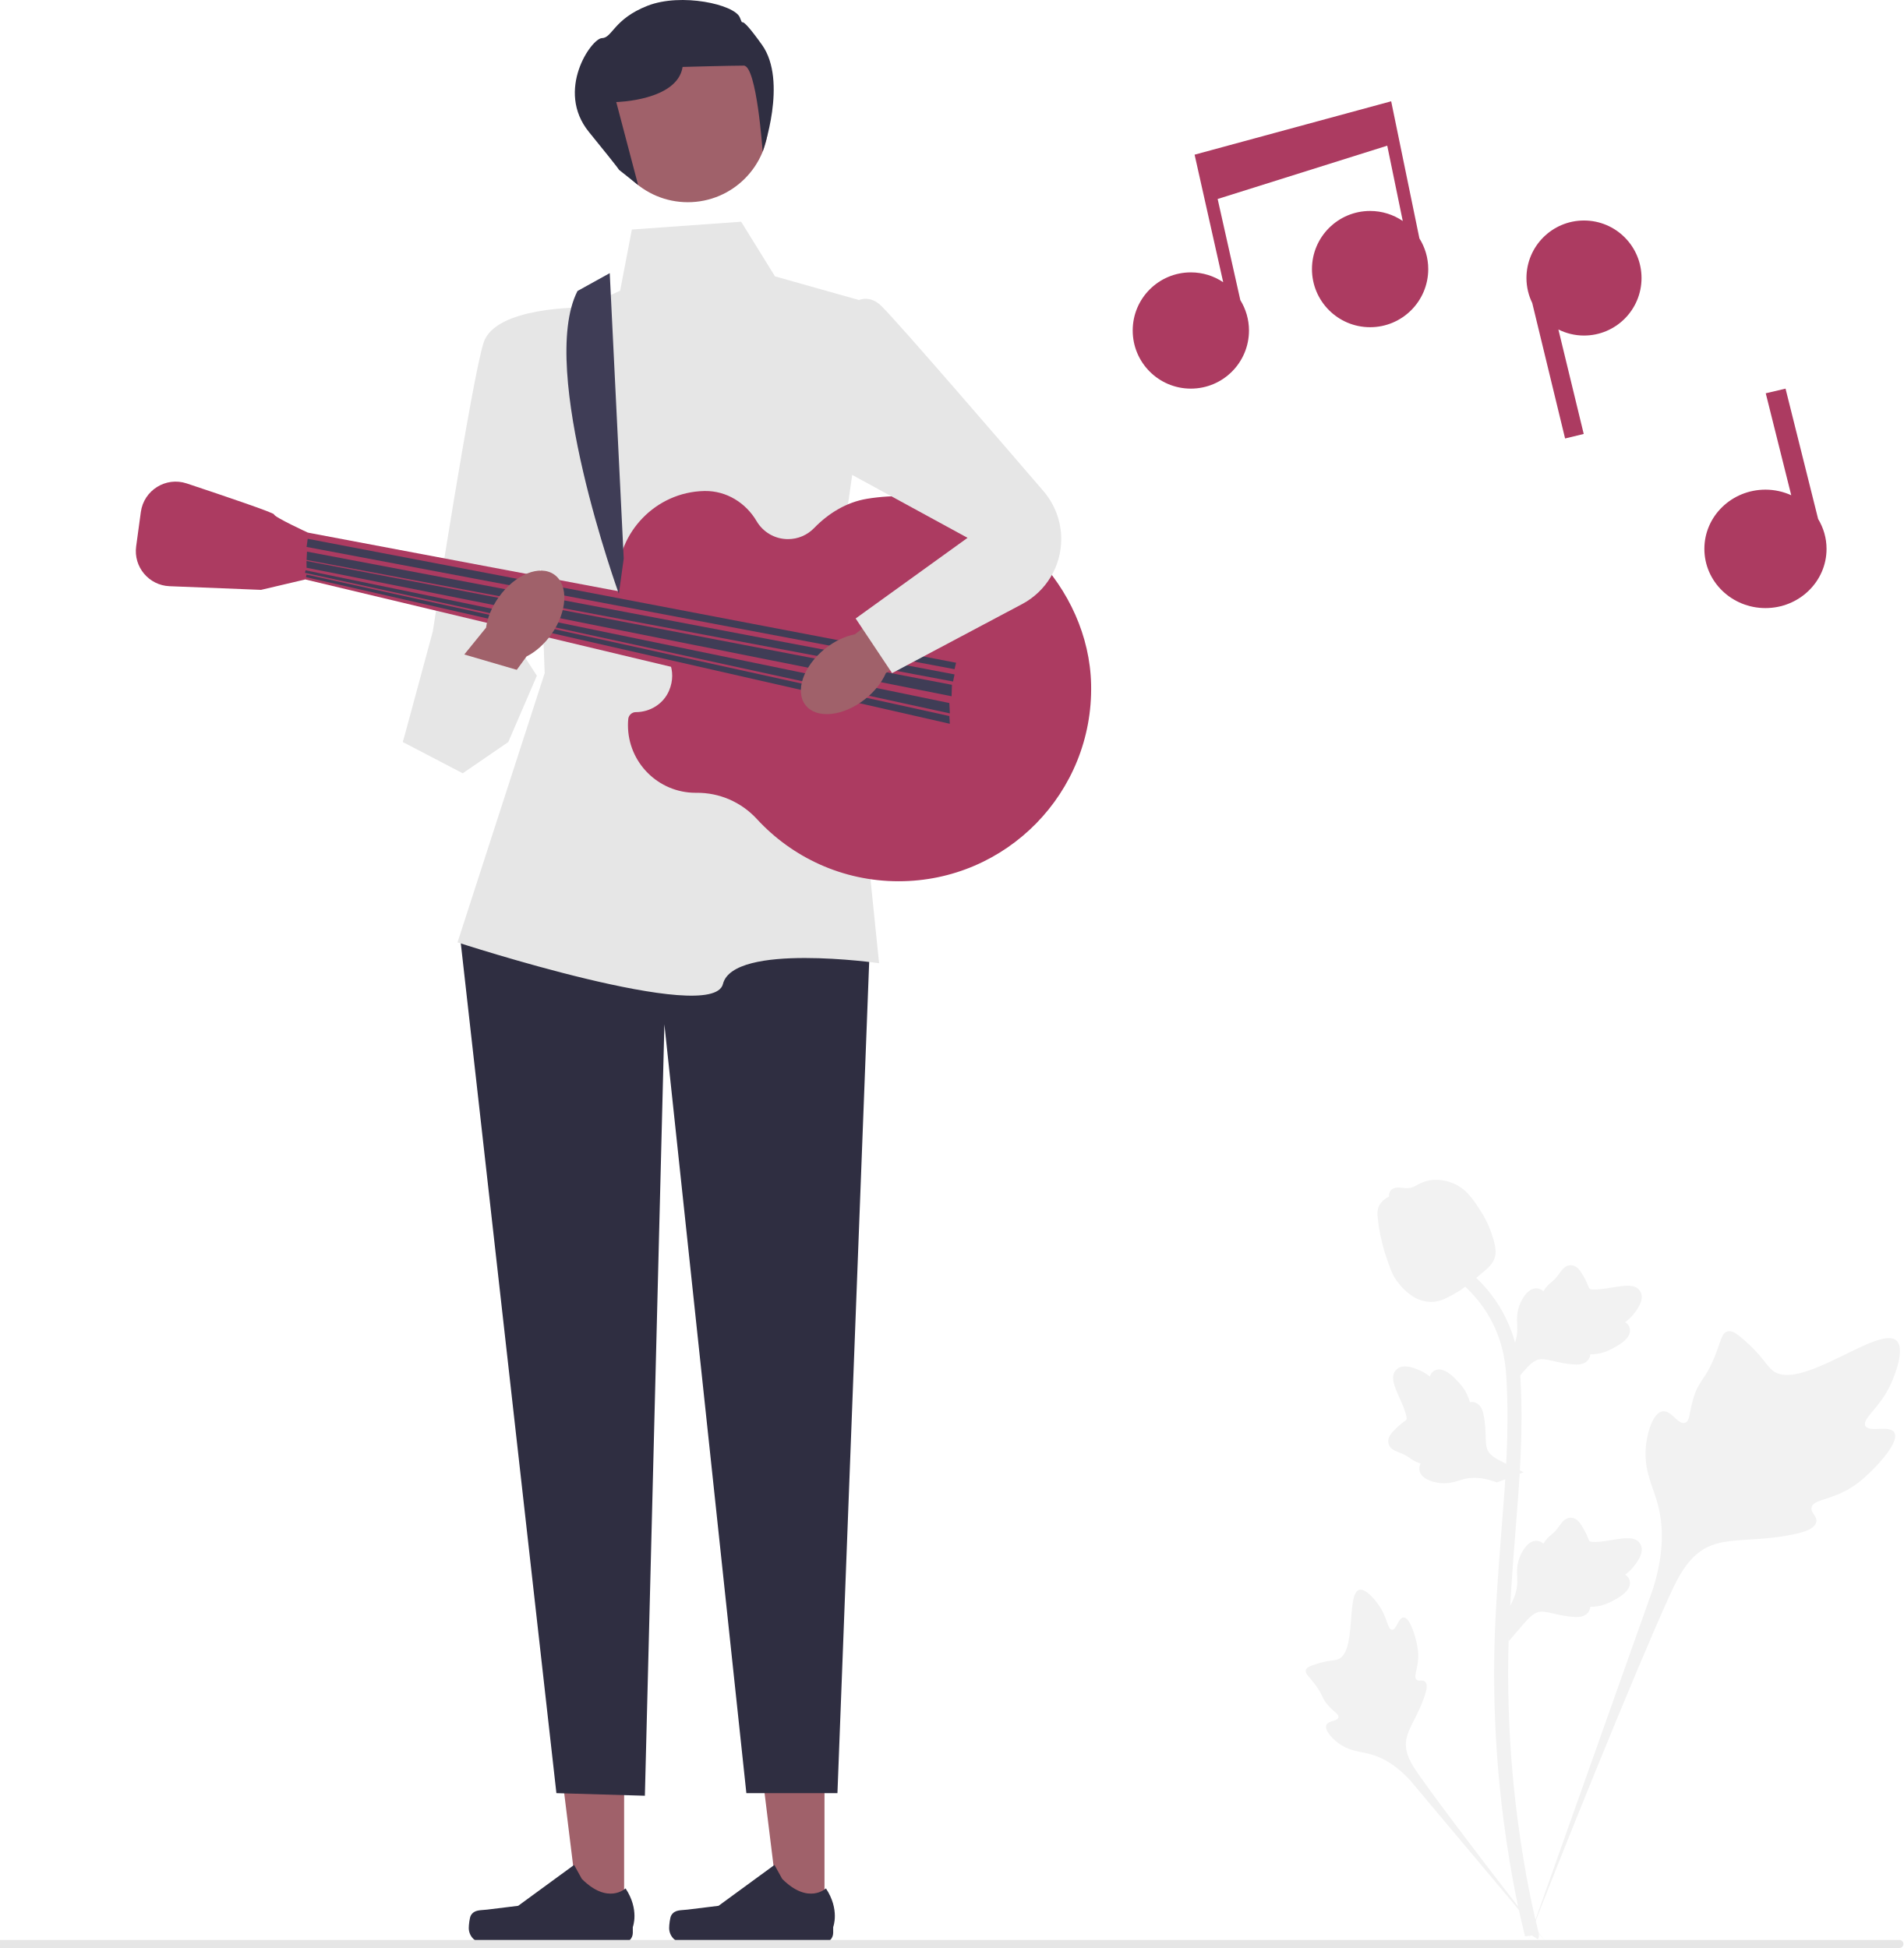
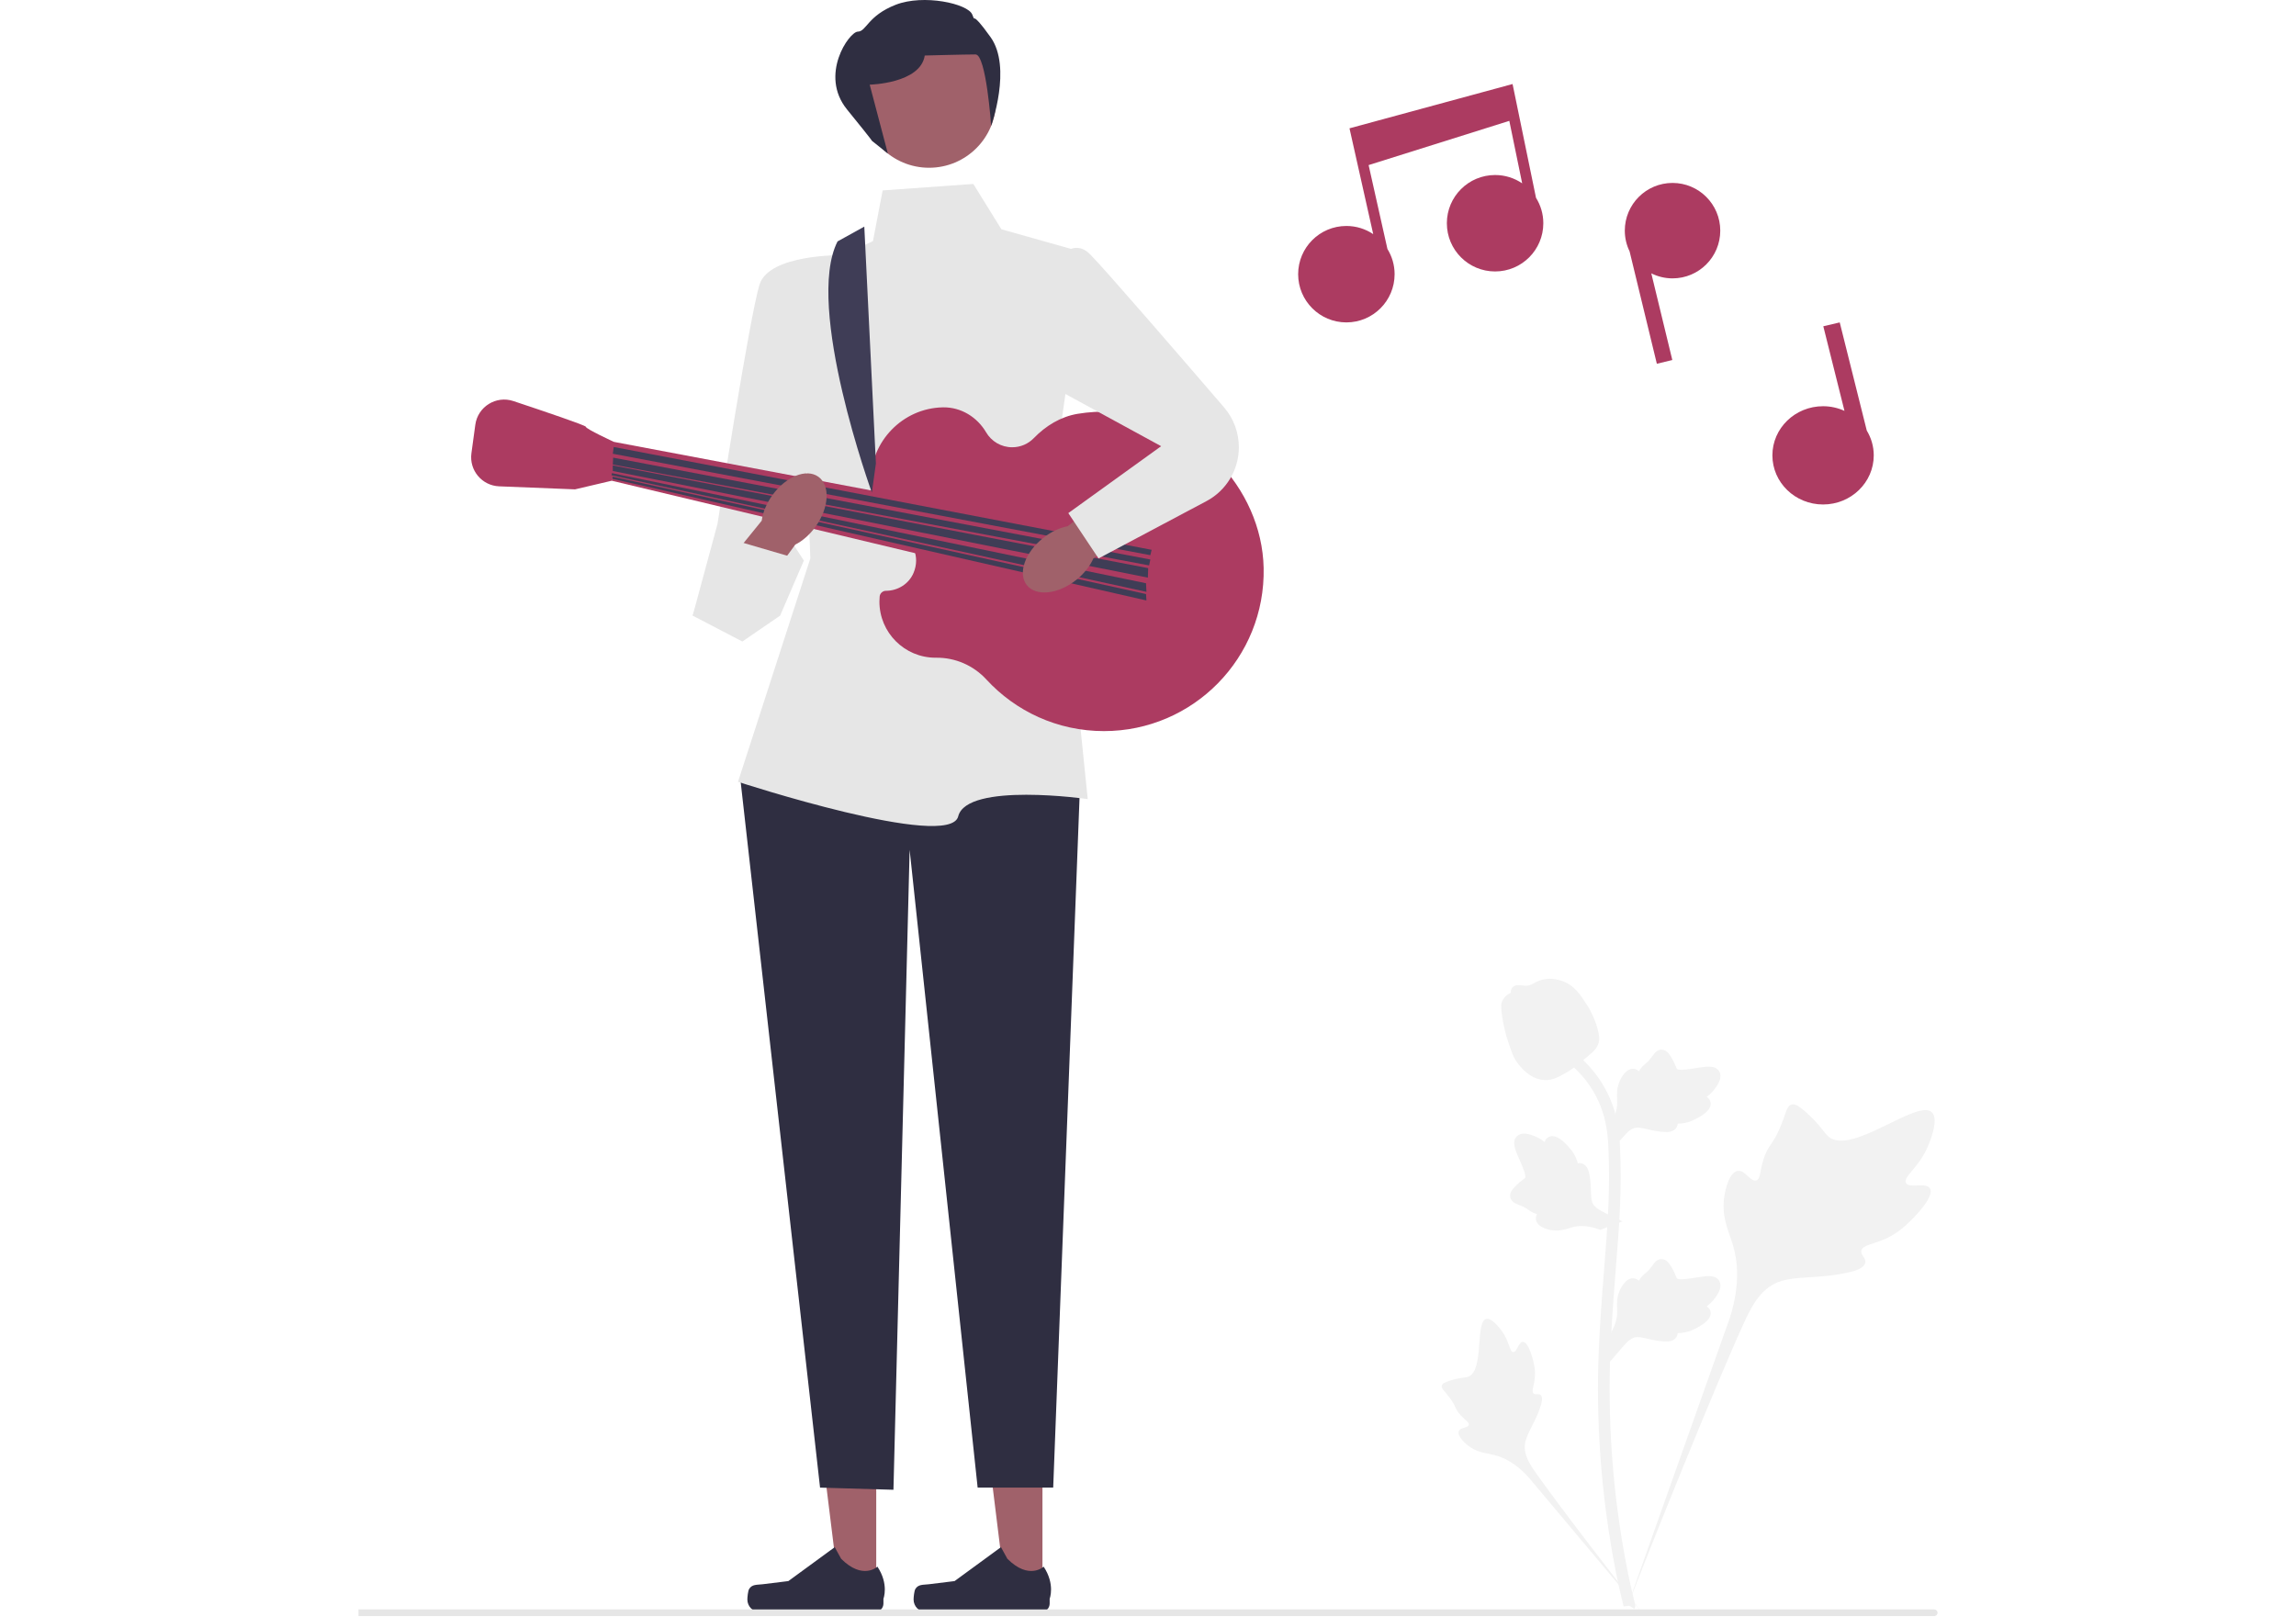
- <svg xmlns="http://www.w3.org/2000/svg" width="397.725" height="407.127" viewBox="0 0 397.725 407.127">
+ <svg xmlns="http://www.w3.org/2000/svg" width="397.725" height="280" viewBox="0 0 397.725 407.127">
  <g>
    <polygon points="172.279 400.518 162.935 400.517 158.49 364.473 172.281 364.474 172.279 400.518" fill="#a0616a" />
    <path d="M140.264,400.306h0c-.291,.49-.444,2.072-.444,2.641h0c0,1.752,1.42,3.172,3.172,3.172h28.939c1.195,0,2.164-.969,2.164-2.164v-1.205s1.432-3.621-1.516-8.084c0,0-3.663,3.495-9.137-1.979l-1.614-2.924-11.684,8.545-6.476,.797c-1.417,.174-2.673-.027-3.402,1.2h-0Z" fill="#2f2e41" />
  </g>
  <g>
    <polygon points="130.411 400.518 121.067 400.517 116.621 364.473 130.413 364.474 130.411 400.518" fill="#a0616a" />
    <path d="M98.396,400.306h0c-.291,.49-.444,2.072-.444,2.641h0c0,1.752,1.42,3.172,3.172,3.172h28.939c1.195,0,2.164-.969,2.164-2.164v-1.205s1.432-3.621-1.516-8.084c0,0-3.663,3.495-9.137-1.979l-1.614-2.924-11.684,8.545-6.476,.797c-1.417,.174-2.673-.027-3.402,1.2h-0Z" fill="#2f2e41" />
  </g>
  <polygon points="173.082 174.391 181.782 196.685 174.985 374.761 155.954 374.761 138.826 214.085 134.748 375.305 116.261 374.761 96.142 195.869 109.464 179.829 173.082 174.391" fill="#2f2e41" />
  <path d="M132.029,47.971l22.837-1.631,7.069,11.419,21.206,5.981-7.884,55.19,8.428,82.377s-30.45-4.35-32.625,4.35-55.462-8.7-55.462-8.7l18.215-56.278-1.631-44.043-4.894-25.556,22.294-10.331,2.447-12.778Z" fill="#e6e6e6" />
  <path d="M121.698,64.283s-18.198-.272-20.654,7.341-10.612,60.356-10.612,60.356l-6.253,23.109,28.003-13.865-5.981-9.229,19.575-37.533-4.078-30.178Z" fill="#e6e6e6" />
  <path d="M132.831,148.835c3.009,.003,5.806-1.731,6.976-4.503,.885-2.097,.801-4.108,.139-5.833,.213-.088,.424-.18,.642-.258-.32-.13-.632-.277-.943-.423-1.084-2.16-3.162-3.728-5.637-4.109-3.066-3.284-4.95-7.685-4.97-12.528-.041-9.981,8.056-18.319,18.035-18.558,.079-.002,.157-.003,.235-.004,4.468-.051,8.522,2.448,10.786,6.301,1.321,2.248,3.762,3.757,6.559,3.757,2.141,0,4.073-.885,5.453-2.309,3.008-3.102,6.775-5.411,11.038-6.119,2.799-.465,5.697-.64,8.661-.493,20.293,1.009,37.751,18.994,38.185,39.307,.483,22.624-17.713,41.116-40.228,41.116-11.715,0-22.256-5.01-29.607-13.002-3.264-3.548-7.837-5.536-12.658-5.486-.049,.001-.098,.001-.147,.001-7.808,0-14.137-6.33-14.137-14.137,0-.433,.021-.861,.062-1.283,.075-.79,.763-1.437,1.556-1.436h0Z" fill="#ac3b61" />
  <g>
    <path d="M395.817,299.392c-.988-1.665-5.261,.118-6.046-1.394-.783-1.506,3.187-3.801,5.455-9.043,.409-.945,2.987-6.902,1.078-8.741-3.617-3.484-20.168,10.894-25.96,6.189-1.271-1.033-2.159-3.094-6.006-6.441-1.53-1.331-2.456-1.933-3.352-1.709-1.271,.317-1.372,2.018-2.734,5.363-2.044,5.015-3.253,4.713-4.443,8.714-.884,2.971-.682,4.698-1.722,5.034-1.472,.476-2.827-2.675-4.692-2.393-1.904,.288-3.054,3.956-3.418,6.703-.682,5.154,1.211,8.556,2.26,12.132,1.14,3.887,1.817,9.797-.816,18.165l-26.061,73.426c5.753-15.067,22.412-56.369,29.412-71.717,2.021-4.431,4.252-8.925,8.833-10.699,4.411-1.708,10.468-.688,18.191-2.549,.902-.217,3.405-.854,3.72-2.326,.26-1.217-1.212-1.896-.986-3.036,.303-1.529,3.199-1.548,6.756-3.312,2.509-1.244,4.072-2.723,5.416-3.995,.405-.384,6.428-6.155,5.114-8.372Z" fill="#f2f2f2" />
    <path d="M293.286,338.047c-1.102,.004-1.46,2.616-2.429,2.565-.965-.05-.946-2.661-2.864-5.287-.346-.474-2.526-3.457-3.979-3.051-2.754,.77-.472,13.042-4.453,14.527-.874,.326-2.142,.167-4.894,1.09-1.095,.367-1.657,.648-1.806,1.152-.211,.715,.595,1.256,1.843,2.889,1.872,2.45,1.375,2.956,2.995,4.695,1.203,1.291,2.109,1.69,1.974,2.298-.191,.86-2.128,.616-2.528,1.613-.408,1.017,1.061,2.641,2.304,3.612,2.333,1.822,4.548,1.874,6.607,2.391,2.237,.562,5.333,1.935,8.68,5.642l28.519,33.977c-5.735-7.171-21.2-27.264-26.713-35.129-1.592-2.27-3.154-4.662-2.702-7.422,.435-2.658,2.683-5.337,3.998-9.664,.154-.505,.563-1.918-.068-2.497-.522-.479-1.28,.048-1.775-.392-.663-.59,.163-2.016,.324-4.272,.113-1.59-.162-2.784-.398-3.811-.071-.31-1.166-4.931-2.634-4.925Z" fill="#f2f2f2" />
    <path d="M315.278,342.984l-.664-5.929,.303-.449c1.404-2.078,2.12-4.108,2.129-6.035,.001-.306-.013-.613-.027-.925-.057-1.237-.129-2.774,.673-4.566,.449-.999,1.712-3.312,3.61-3.026,.511,.072,.897,.306,1.191,.581,.043-.069,.087-.137,.135-.212,.591-.902,1.059-1.288,1.51-1.66,.346-.286,.704-.581,1.265-1.28,.246-.306,.438-.575,.6-.802,.491-.684,1.132-1.5,2.263-1.486,1.208,.057,1.841,1.056,2.26,1.718,.749,1.179,1.088,2.03,1.313,2.594,.082,.206,.175,.438,.222,.51,.389,.573,3.554,.037,4.747-.157,2.678-.447,4.996-.833,5.95,.856,.684,1.208,.176,2.806-1.556,4.875-.54,.644-1.114,1.134-1.623,1.517,.422,.252,.8,.638,.953,1.245h0c.361,1.437-.875,2.877-3.67,4.286-.694,.352-1.629,.822-2.939,1.048-.617,.106-1.172,.132-1.648,.146-.01,.275-.074,.573-.242,.879-.491,.902-1.513,1.331-3.053,1.228-1.695-.089-3.09-.412-4.321-.696-1.075-.246-2.001-.455-2.728-.407-1.348,.109-2.388,1.188-3.607,2.588l-3.045,3.559Z" fill="#f2f2f2" />
    <path d="M318.359,307.683l-5.567,2.146-.512-.18c-2.367-.831-4.512-1.009-6.377-.528-.297,.076-.589,.168-.888,.261-1.182,.369-2.651,.828-4.588,.507-1.08-.181-3.638-.816-3.843-2.724-.06-.512,.069-.946,.26-1.299-.077-.024-.155-.05-.239-.076-1.022-.343-1.515-.698-1.989-1.04-.365-.262-.741-.534-1.559-.899-.359-.16-.668-.278-.928-.377-.786-.301-1.738-.715-2.011-1.812-.251-1.183,.555-2.049,1.088-2.622,.951-1.023,1.687-1.567,2.176-1.928,.179-.131,.379-.28,.437-.344,.455-.522-.866-3.447-1.356-4.551-1.111-2.477-2.073-4.621-.681-5.973,.995-.968,2.669-.882,5.111,.268,.76,.359,1.379,.79,1.879,1.185,.137-.472,.415-.936,.963-1.238h0c1.299-.713,3.005,.116,5.076,2.463,.517,.582,1.208,1.367,1.759,2.577,.259,.57,.425,1.101,.559,1.557,.268-.06,.573-.073,.912,.011,.997,.246,1.671,1.126,1.962,2.642,.344,1.662,.385,3.094,.423,4.357,.035,1.102,.067,2.051,.299,2.742,.447,1.277,1.755,2.008,3.418,2.833l4.214,2.042Z" fill="#f2f2f2" />
    <path d="M315.278,290.216l-.664-5.929,.303-.449c1.404-2.078,2.12-4.108,2.129-6.035,.001-.306-.013-.613-.027-.925-.057-1.237-.129-2.774,.673-4.566,.449-.999,1.712-3.312,3.61-3.026,.511,.072,.897,.306,1.191,.581,.043-.069,.087-.137,.135-.212,.591-.902,1.059-1.288,1.51-1.66,.346-.286,.704-.581,1.265-1.28,.246-.306,.438-.575,.6-.802,.491-.684,1.132-1.5,2.263-1.486,1.208,.057,1.841,1.056,2.26,1.718,.749,1.179,1.088,2.03,1.313,2.594,.082,.206,.175,.438,.222,.51,.389,.573,3.554,.037,4.747-.157,2.678-.447,4.996-.833,5.95,.856,.684,1.208,.176,2.806-1.556,4.875-.54,.644-1.114,1.134-1.623,1.517,.422,.252,.8,.638,.953,1.245h0c.361,1.437-.875,2.877-3.67,4.286-.694,.352-1.629,.822-2.939,1.048-.617,.106-1.172,.132-1.648,.146-.01,.275-.074,.573-.242,.879-.491,.902-1.513,1.331-3.053,1.228-1.695-.089-3.09-.412-4.321-.696-1.075-.246-2.001-.455-2.728-.407-1.348,.109-2.388,1.188-3.607,2.588l-3.045,3.559Z" fill="#f2f2f2" />
    <path d="M321.345,405.302l-1.242-.779-.301-1.434,.301,1.434-1.449,.166c-.023-.135-.102-.444-.22-.928-.648-2.651-2.625-10.718-4.274-23.424-1.151-8.869-1.802-17.987-1.937-27.105-.135-9.132,.298-16.046,.644-21.603,.262-4.191,.58-8.182,.892-12.07,.83-10.386,1.613-20.197,1.031-31.059-.129-2.425-.399-7.472-3.348-12.843-1.711-3.115-4.067-5.88-7.004-8.216l1.826-2.296c3.242,2.582,5.849,5.646,7.748,9.104,3.269,5.955,3.564,11.454,3.706,14.097,.593,11.053-.199,20.959-1.038,31.445-.309,3.873-.627,7.847-.887,12.021-.344,5.505-.772,12.359-.638,21.374,.132,9.009,.776,18.016,1.911,26.773,1.629,12.545,3.577,20.492,4.217,23.103,.341,1.394,.412,1.686,.063,2.239Z" fill="#f2f2f2" />
    <path d="M299.06,272.1c-.12,0-.242-.003-.365-.011-2.496-.135-4.808-1.629-6.872-4.44-.968-1.323-1.463-2.831-2.451-5.84-.153-.464-.897-2.817-1.35-6.055-.296-2.116-.259-3,.16-3.782,.465-.87,1.218-1.477,2.066-1.887-.037-.281-.007-.57,.115-.865,.5-1.222,1.828-1.062,2.546-.985,.364,.046,.817,.106,1.307,.08,.77-.037,1.184-.266,1.811-.61,.6-.329,1.346-.739,2.452-.965,2.181-.455,4.009,.163,4.612,.366,3.171,1.056,4.734,3.521,6.543,6.376,.361,.573,1.599,2.657,2.416,5.514,.59,2.061,.507,2.977,.329,3.659-.361,1.4-1.212,2.202-3.375,3.971-2.259,1.852-3.392,2.78-4.366,3.344-2.266,1.308-3.689,2.13-5.578,2.13Z" fill="#f2f2f2" />
  </g>
  <polygon points="199.725 136.873 64.333 111.317 63.789 121.104 198.094 153.185 199.725 136.873" fill="#ac3b61" />
  <path d="M65.964,112.948l-1.631-1.631s-7.069-3.262-7.069-3.806c0-.34-10.438-3.876-18.247-6.474-4.361-1.451-8.967,1.42-9.588,5.974l-.979,7.177c-.585,4.291,2.653,8.154,6.98,8.327l19.116,.765,9.244-2.175,2.175-8.156Z" fill="#ac3b61" />
  <polygon points="199.453 139.863 199.776 138.509 64.297 112.608 64.061 114.307 199.453 139.863" fill="#3f3d56" />
  <polygon points="199.143 142.436 199.453 140.951 64.15 115.289 64.061 117.026 199.143 142.436" fill="#3f3d56" />
  <polygon points="198.833 145.518 198.91 143.126 64.044 117.241 64.061 118.657 198.833 145.518" fill="#3f3d56" />
  <polygon points="198.471 149.098 198.366 146.932 63.847 119.193 63.731 119.724 198.471 149.098" fill="#3f3d56" />
  <polygon points="198.469 151.269 198.366 149.651 64.049 120.09 63.929 120.62 198.469 151.269" fill="#3f3d56" />
  <path d="M120.67,60.816l6.737-3.73,2.922,59.668-1.019,7.341s-17.008-46.899-8.64-63.279Z" fill="#3f3d56" />
  <circle cx="143.72" cy="25.405" r="16.856" fill="#a0616a" />
  <path d="M129.31,35.465l4.03,3.217-4.573-17.354s12.778-.272,13.865-7.341c0,0,10.059-.272,12.778-.272s3.945,17.989,3.945,17.989c0,0,5.298-14.727-.139-22.339s-3.534-2.991-4.622-5.709-12.234-5.219-19.303-2.447c-7.069,2.772-7.341,6.724-9.516,6.76s-9.787,10.911-2.719,19.611,6.253,7.884,6.253,7.884Z" fill="#2f2e41" />
  <path d="M180.807,146.078c1.998-1.594,3.47-3.507,4.3-5.398l19.992-13.984-6.933-9.318-19.534,15.189c-2.028,.389-4.22,1.4-6.218,2.994-4.564,3.642-6.386,8.949-4.068,11.853,2.318,2.905,7.896,2.307,12.46-1.335h0Z" fill="#a0616a" />
  <path d="M104.214,124.806c-1.482,2.082-2.372,4.326-2.649,6.373l-15.375,18.943,9.228,7.053,14.603-19.975c1.843-.932,3.673-2.507,5.155-4.589,3.387-4.757,3.678-10.36,.651-12.515-3.027-2.155-8.226-.046-11.613,4.71h0Z" fill="#a0616a" />
  <path d="M174.441,67.274s4.894-8.156,9.787-3.262c3.872,3.872,25.109,28.513,33.804,38.63,2.398,2.79,3.714,6.344,3.714,10.023h0c0,5.69-3.142,10.916-8.167,13.584l-27.176,14.431-7.612-11.419,23.381-16.856-35.887-19.575,8.156-25.556Z" fill="#e6e6e6" />
  <polyline points="88.508 142.436 84.18 155.088 96.686 161.613 106.201 155.088 112.182 141.223 94.511 136.057" fill="#e6e6e6" />
  <path d="M290.691,21.167l-41.079,11.159,5.977,26.655c-1.933-1.297-4.257-2.055-6.76-2.055-6.709,0-12.148,5.439-12.148,12.148s5.439,12.148,12.148,12.148,12.148-5.439,12.148-12.148c0-2.332-.669-4.503-1.808-6.353l-4.739-21.133,35.438-11.142,3.241,15.742c-1.945-1.323-4.294-2.098-6.824-2.098-6.709,0-12.148,5.439-12.148,12.148s5.439,12.148,12.148,12.148,12.148-5.439,12.148-12.148c0-2.357-.682-4.549-1.844-6.412l-5.901-28.66Z" fill="#ac3b61" />
  <path d="M330.978,46.084c-6.64,0-12.022,5.383-12.022,12.022,0,1.877,.442,3.646,1.21,5.229l6.862,28.304,3.895-.944-5.293-21.834c1.613,.804,3.425,1.267,5.349,1.267,6.64,0,12.022-5.383,12.022-12.022s-5.383-12.022-12.022-12.022Z" fill="#ac3b61" />
  <path d="M379.903,108.466l-6.812-27.243-4.135,.972,5.328,21.309c-1.639-.742-3.46-1.168-5.388-1.168-7.05,0-12.764,5.541-12.764,12.376s5.715,12.376,12.764,12.376,12.764-5.541,12.764-12.376c0-2.281-.648-4.411-1.758-6.246Z" fill="#ac3b61" />
  <path d="M397.725,406.287h0c0,.464-.376,.84-.84,.84H0v-1.68H396.885c.464,0,.84,.376,.84,.84Z" fill="#e6e6e6" />
</svg>
